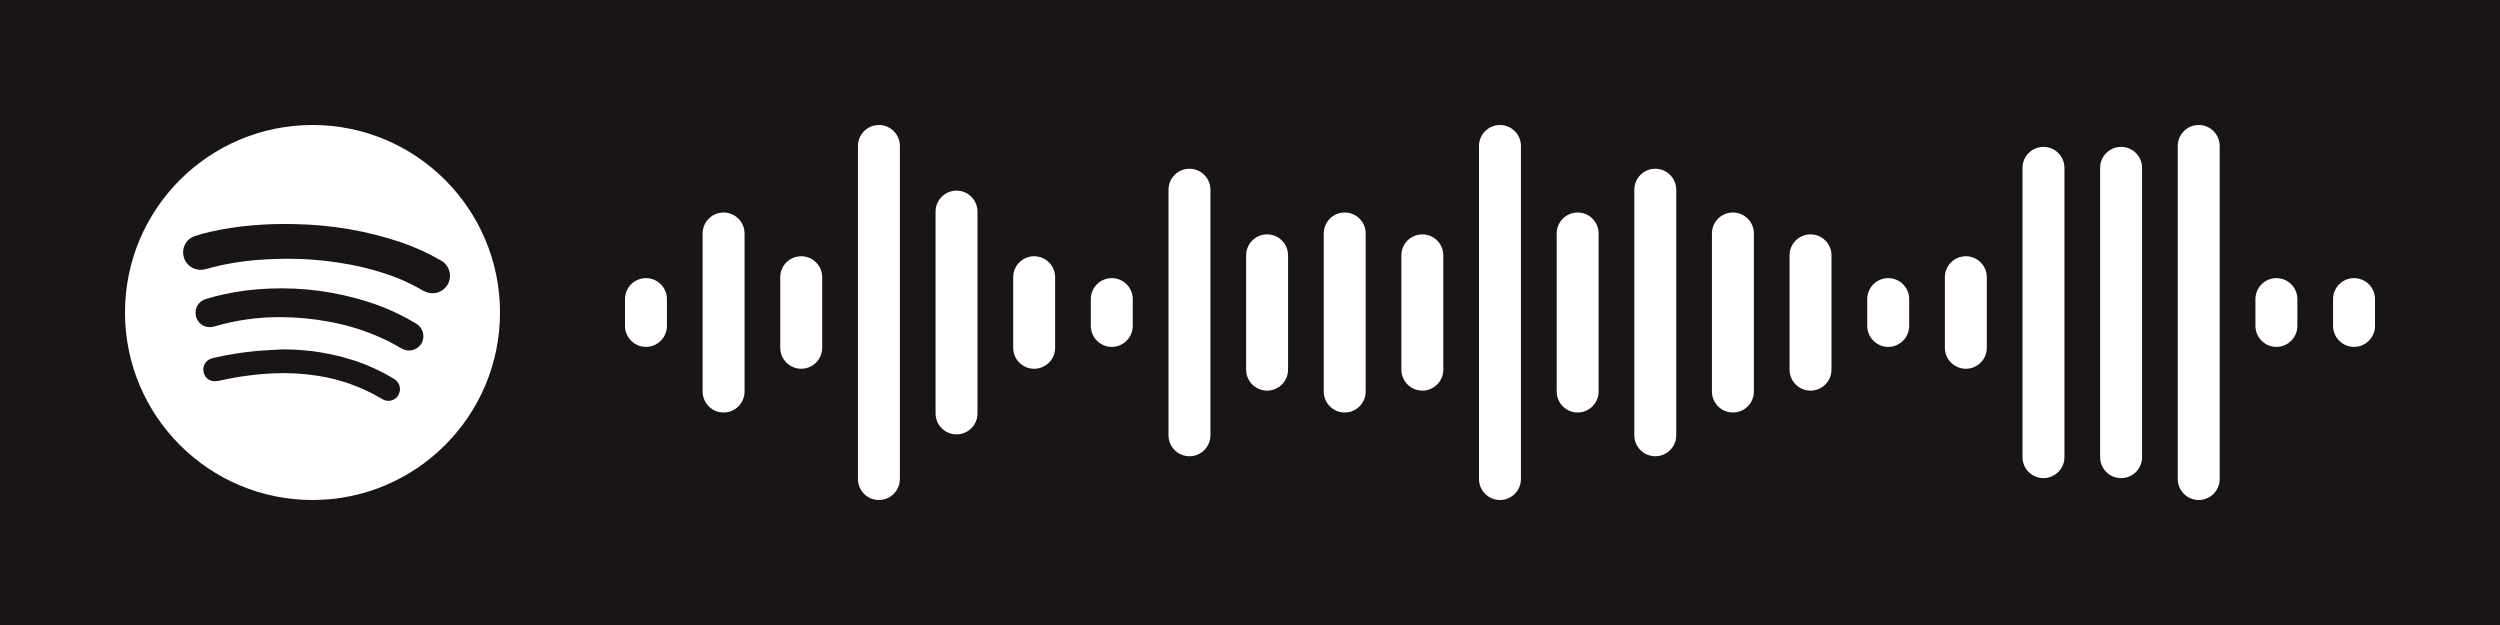
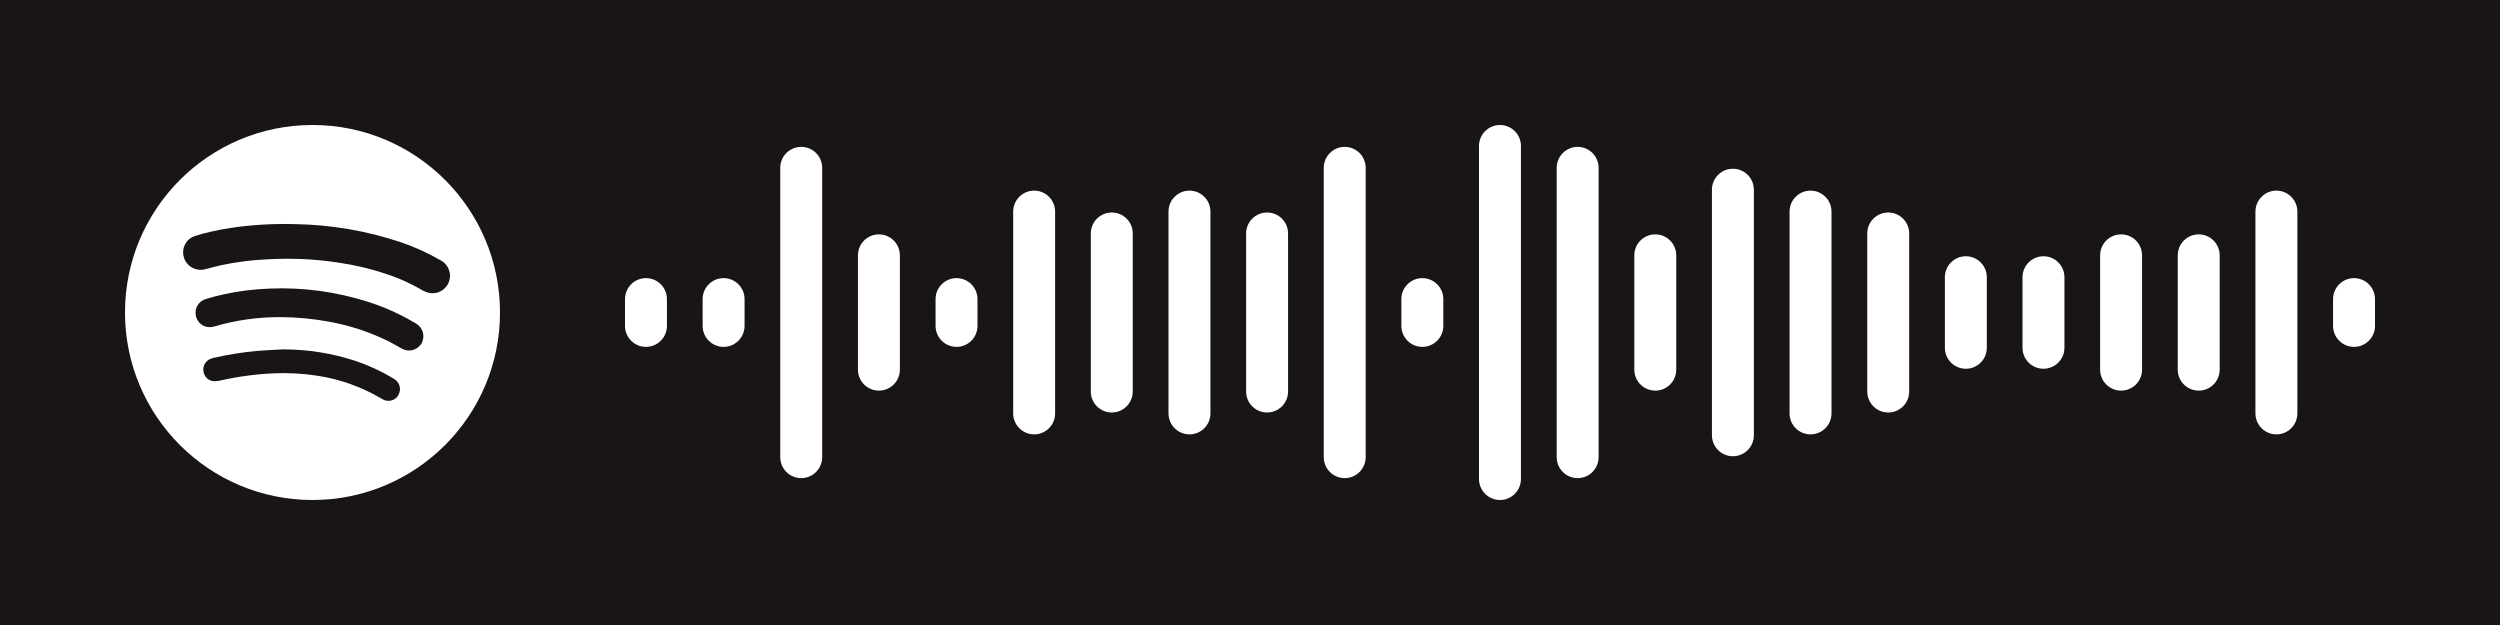
<svg xmlns="http://www.w3.org/2000/svg" width="640" height="160" viewBox="0 0 400 100">
  <rect x="0" y="0" width="400" height="100" fill="#191415" />
  <rect x="100.00" y="44.50" width="6.71" height="11.00" rx="3.36" ry="3.36" fill="#ffffff" />
-   <rect x="112.42" y="34.00" width="6.71" height="32.00" rx="3.36" ry="3.36" fill="#ffffff" />
-   <rect x="124.84" y="41.00" width="6.71" height="18.00" rx="3.36" ry="3.36" fill="#ffffff" />
-   <rect x="137.27" y="20.00" width="6.71" height="60.00" rx="3.36" ry="3.36" fill="#ffffff" />
-   <rect x="149.69" y="30.50" width="6.71" height="39.00" rx="3.36" ry="3.36" fill="#ffffff" />
-   <rect x="162.11" y="41.00" width="6.71" height="18.00" rx="3.36" ry="3.36" fill="#ffffff" />
-   <rect x="174.53" y="44.50" width="6.71" height="11.00" rx="3.36" ry="3.36" fill="#ffffff" />
-   <rect x="186.96" y="27.00" width="6.71" height="46.00" rx="3.36" ry="3.36" fill="#ffffff" />
-   <rect x="199.38" y="37.50" width="6.71" height="25.00" rx="3.36" ry="3.36" fill="#ffffff" />
-   <rect x="211.80" y="34.00" width="6.71" height="32.00" rx="3.36" ry="3.36" fill="#ffffff" />
-   <rect x="224.22" y="37.50" width="6.71" height="25.00" rx="3.36" ry="3.36" fill="#ffffff" />
+   <rect x="112.42" y="44.50" width="6.71" height="11.00" rx="3.36" ry="3.36" fill="#ffffff" />
+   <rect x="124.84" y="23.50" width="6.71" height="53.00" rx="3.36" ry="3.36" fill="#ffffff" />
+   <rect x="137.27" y="37.50" width="6.71" height="25.00" rx="3.36" ry="3.36" fill="#ffffff" />
+   <rect x="149.69" y="44.50" width="6.71" height="11.00" rx="3.36" ry="3.36" fill="#ffffff" />
+   <rect x="162.11" y="30.50" width="6.71" height="39.00" rx="3.36" ry="3.36" fill="#ffffff" />
+   <rect x="174.53" y="34.00" width="6.71" height="32.00" rx="3.36" ry="3.36" fill="#ffffff" />
+   <rect x="186.96" y="30.50" width="6.71" height="39.00" rx="3.36" ry="3.36" fill="#ffffff" />
+   <rect x="199.38" y="34.00" width="6.71" height="32.00" rx="3.36" ry="3.36" fill="#ffffff" />
+   <rect x="211.80" y="23.50" width="6.71" height="53.00" rx="3.36" ry="3.36" fill="#ffffff" />
+   <rect x="224.22" y="44.50" width="6.71" height="11.00" rx="3.36" ry="3.36" fill="#ffffff" />
  <rect x="236.64" y="20.00" width="6.71" height="60.00" rx="3.36" ry="3.36" fill="#ffffff" />
-   <rect x="249.07" y="34.00" width="6.71" height="32.00" rx="3.36" ry="3.36" fill="#ffffff" />
-   <rect x="261.49" y="27.00" width="6.71" height="46.00" rx="3.36" ry="3.36" fill="#ffffff" />
-   <rect x="273.91" y="34.00" width="6.71" height="32.00" rx="3.36" ry="3.36" fill="#ffffff" />
-   <rect x="286.33" y="37.50" width="6.71" height="25.00" rx="3.36" ry="3.36" fill="#ffffff" />
-   <rect x="298.76" y="44.50" width="6.71" height="11.00" rx="3.36" ry="3.36" fill="#ffffff" />
+   <rect x="249.07" y="23.50" width="6.71" height="53.00" rx="3.36" ry="3.36" fill="#ffffff" />
+   <rect x="261.49" y="37.50" width="6.71" height="25.00" rx="3.36" ry="3.36" fill="#ffffff" />
+   <rect x="273.91" y="27.00" width="6.71" height="46.00" rx="3.36" ry="3.36" fill="#ffffff" />
+   <rect x="286.33" y="30.50" width="6.71" height="39.00" rx="3.36" ry="3.36" fill="#ffffff" />
+   <rect x="298.76" y="34.00" width="6.71" height="32.00" rx="3.36" ry="3.36" fill="#ffffff" />
  <rect x="311.18" y="41.00" width="6.71" height="18.00" rx="3.36" ry="3.36" fill="#ffffff" />
-   <rect x="323.60" y="23.50" width="6.71" height="53.00" rx="3.36" ry="3.36" fill="#ffffff" />
-   <rect x="336.02" y="23.50" width="6.71" height="53.00" rx="3.36" ry="3.36" fill="#ffffff" />
-   <rect x="348.44" y="20.00" width="6.71" height="60.00" rx="3.36" ry="3.36" fill="#ffffff" />
-   <rect x="360.87" y="44.50" width="6.71" height="11.00" rx="3.36" ry="3.36" fill="#ffffff" />
+   <rect x="323.60" y="41.00" width="6.71" height="18.00" rx="3.36" ry="3.36" fill="#ffffff" />
+   <rect x="336.02" y="37.50" width="6.71" height="25.00" rx="3.36" ry="3.36" fill="#ffffff" />
+   <rect x="348.44" y="37.50" width="6.71" height="25.00" rx="3.36" ry="3.36" fill="#ffffff" />
+   <rect x="360.87" y="30.50" width="6.71" height="39.00" rx="3.36" ry="3.36" fill="#ffffff" />
  <rect x="373.29" y="44.50" width="6.71" height="11.00" rx="3.36" ry="3.36" fill="#ffffff" />
  <g transform="translate(20,20)">
    <path fill="#ffffff" d="M30,0A30,30,0,1,1,0,30,30,30,0,0,1,30,0M43.73,43.2a1.85,1.85,0,0,0-.47-2.43,5,5,0,0,0-.48-.31,30.64,30.64,0,0,0-5.92-2.72,37.07,37.07,0,0,0-11.56-1.84c-1.33.07-2.67.12-4,.23a52.44,52.44,0,0,0-7.08,1.12,3.45,3.45,0,0,0-.54.16,1.83,1.83,0,0,0-1.11,2.08A1.79,1.79,0,0,0,14.37,41a4.29,4.29,0,0,0,.88-.12,48.93,48.93,0,0,1,8.66-1.15,35.33,35.33,0,0,1,6.75.37,28.29,28.29,0,0,1,10.25,3.61,4.77,4.77,0,0,0,.5.27,1.85,1.85,0,0,0,2.33-.74M47.41,35a2.34,2.34,0,0,0-.78-3.19l-.35-.21a35.72,35.72,0,0,0-7.38-3.3,45.39,45.39,0,0,0-15.7-2.13,41.19,41.19,0,0,0-7.39.92c-1,.22-2,.48-2.94.77A2.26,2.26,0,0,0,11.29,30a2.32,2.32,0,0,0,1.44,2.2,2.47,2.47,0,0,0,1.67,0,37,37,0,0,1,10.38-1.46,43,43,0,0,1,7.91.74,35.46,35.46,0,0,1,9.58,3.18c.66.34,1.3.72,1.95,1.08A2.33,2.33,0,0,0,47.41,35m.35-8.49A2.79,2.79,0,0,0,52,24.11c0-.2,0-.4-.08-.6a2.78,2.78,0,0,0-1.4-1.85,35.91,35.91,0,0,0-6.41-2.91,56.19,56.19,0,0,0-16.86-2.89,58.46,58.46,0,0,0-7,.21,48.31,48.31,0,0,0-6.52,1c-.87.2-1.73.42-2.58.7a2.73,2.73,0,0,0-1.85,2.68,2.79,2.79,0,0,0,2,2.61,2.9,2.9,0,0,0,1.6,0c.87-.23,1.75-.47,2.63-.66a45.52,45.52,0,0,1,7.26-.91,57.42,57.42,0,0,1,6.4,0,53.7,53.7,0,0,1,6.11.72,42.63,42.63,0,0,1,8.49,2.35,33.25,33.25,0,0,1,4,2" />
  </g>
</svg>
